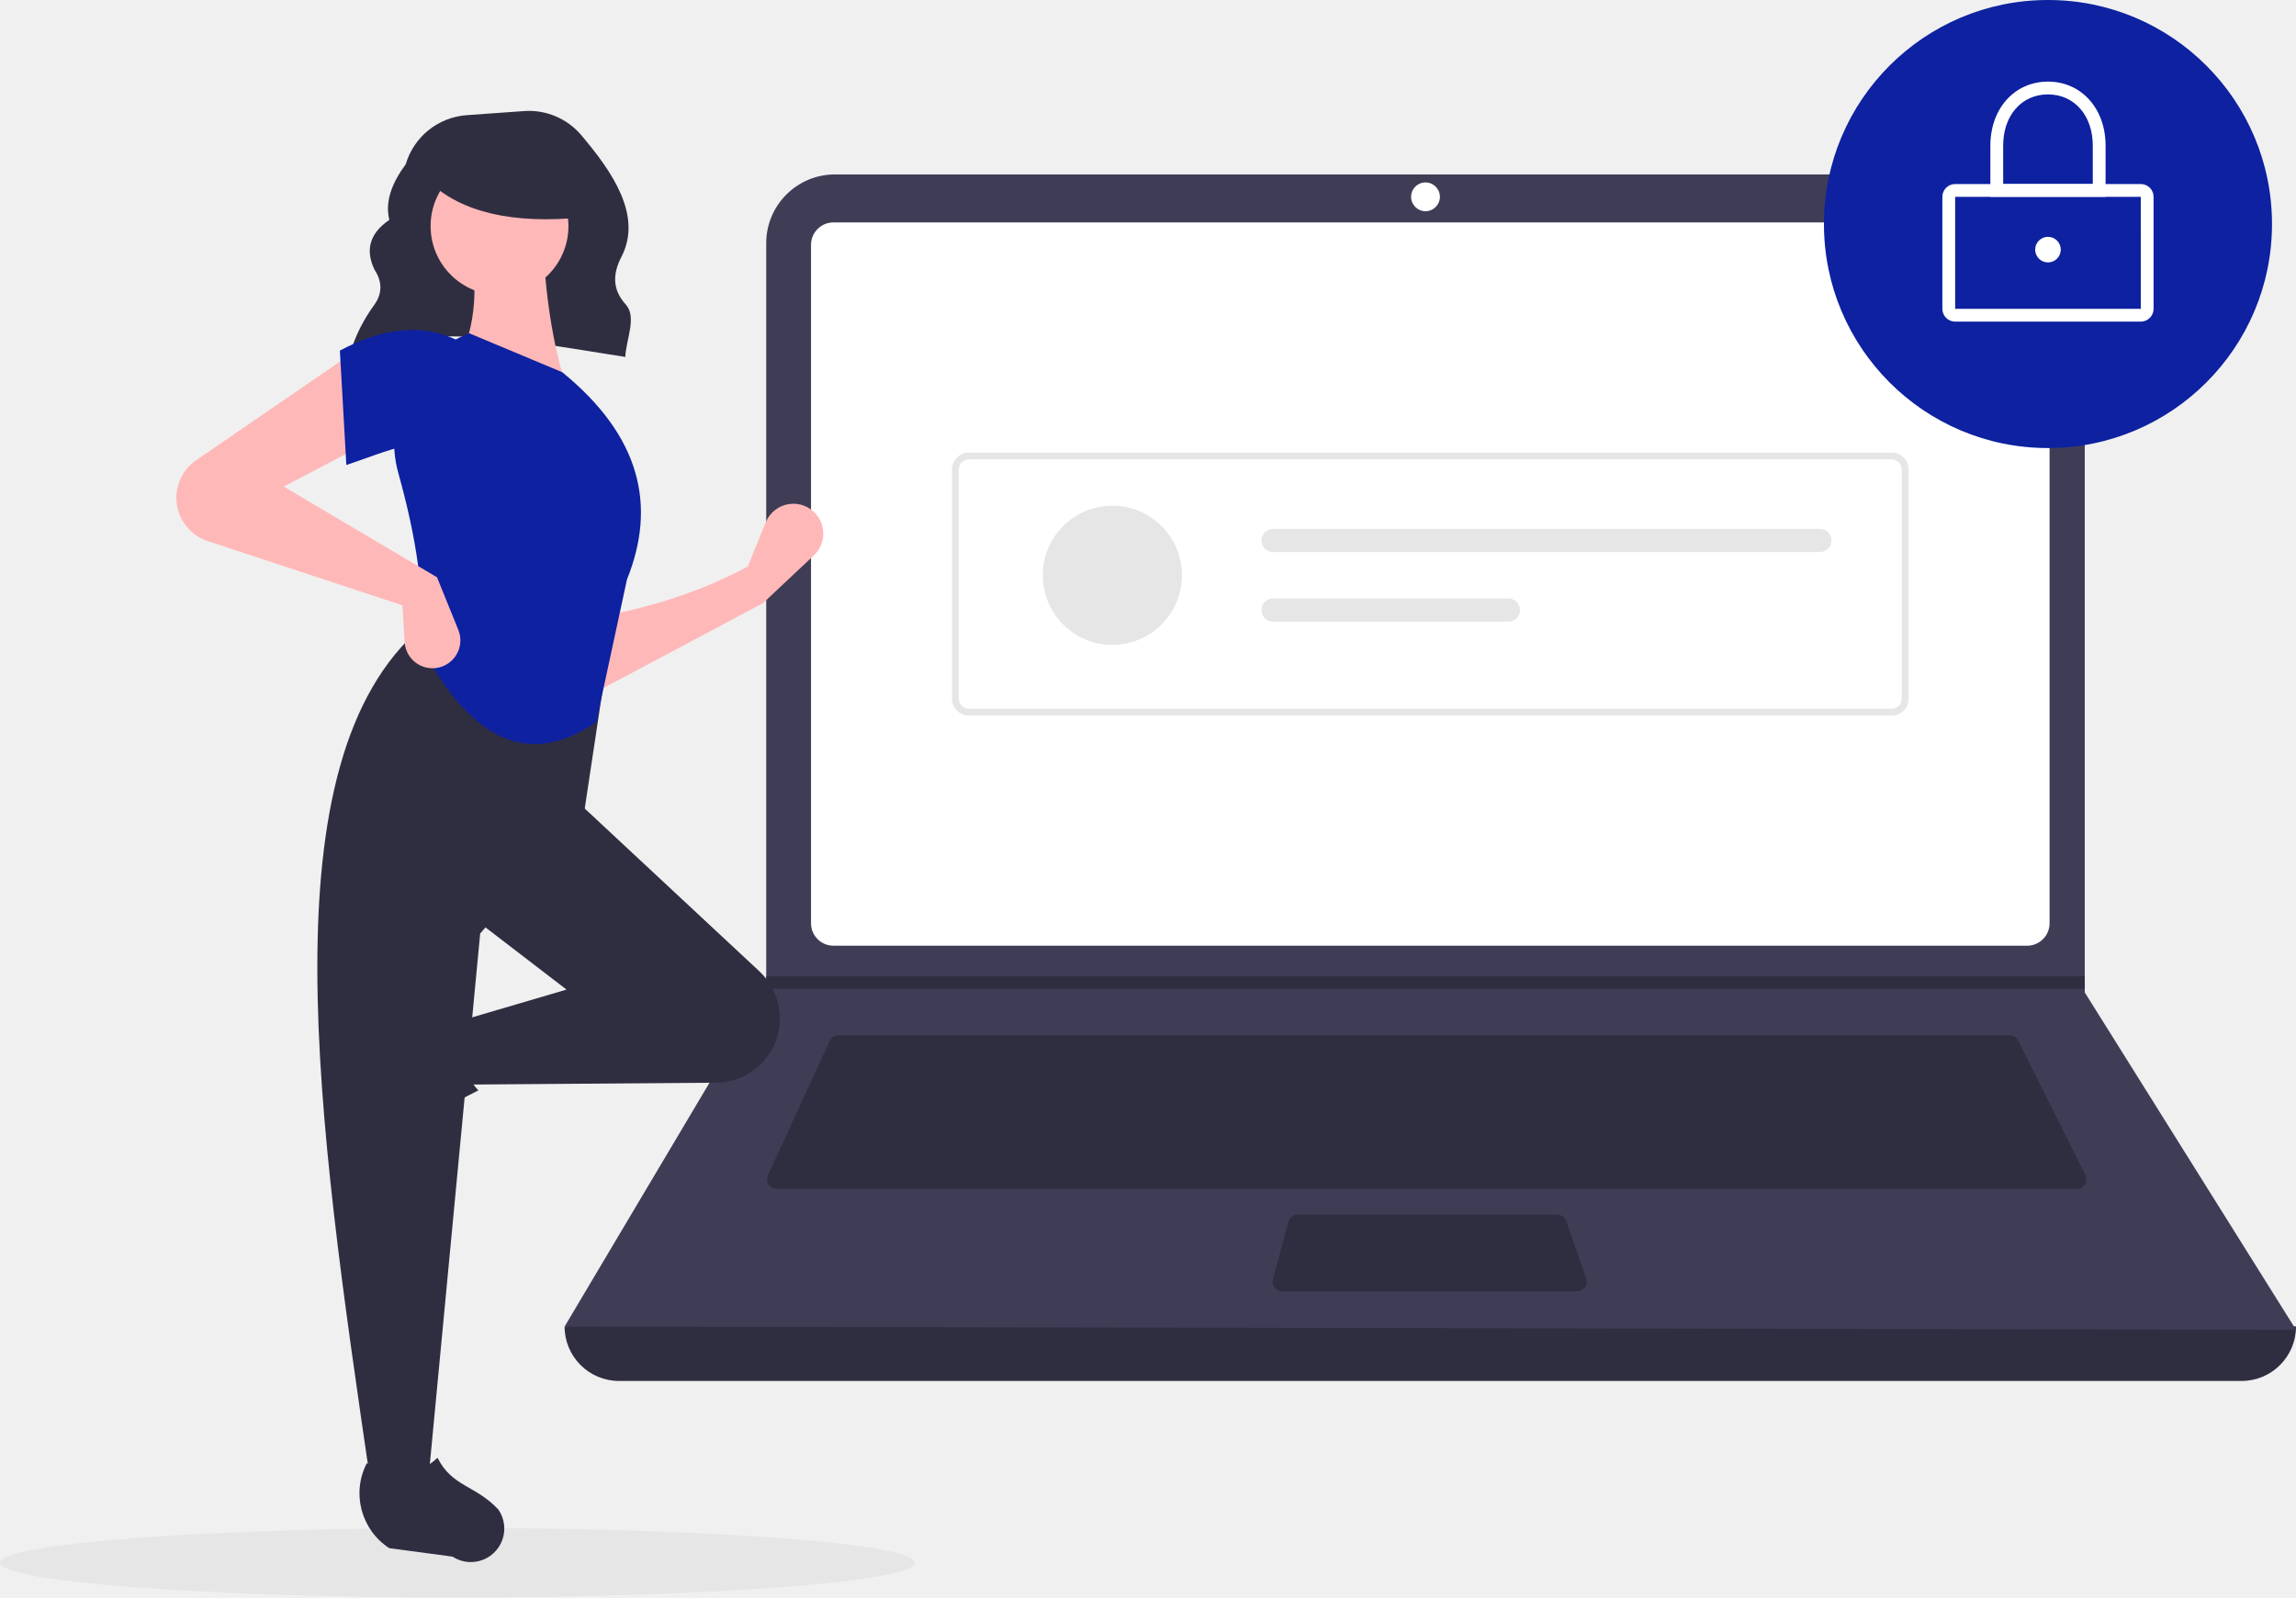
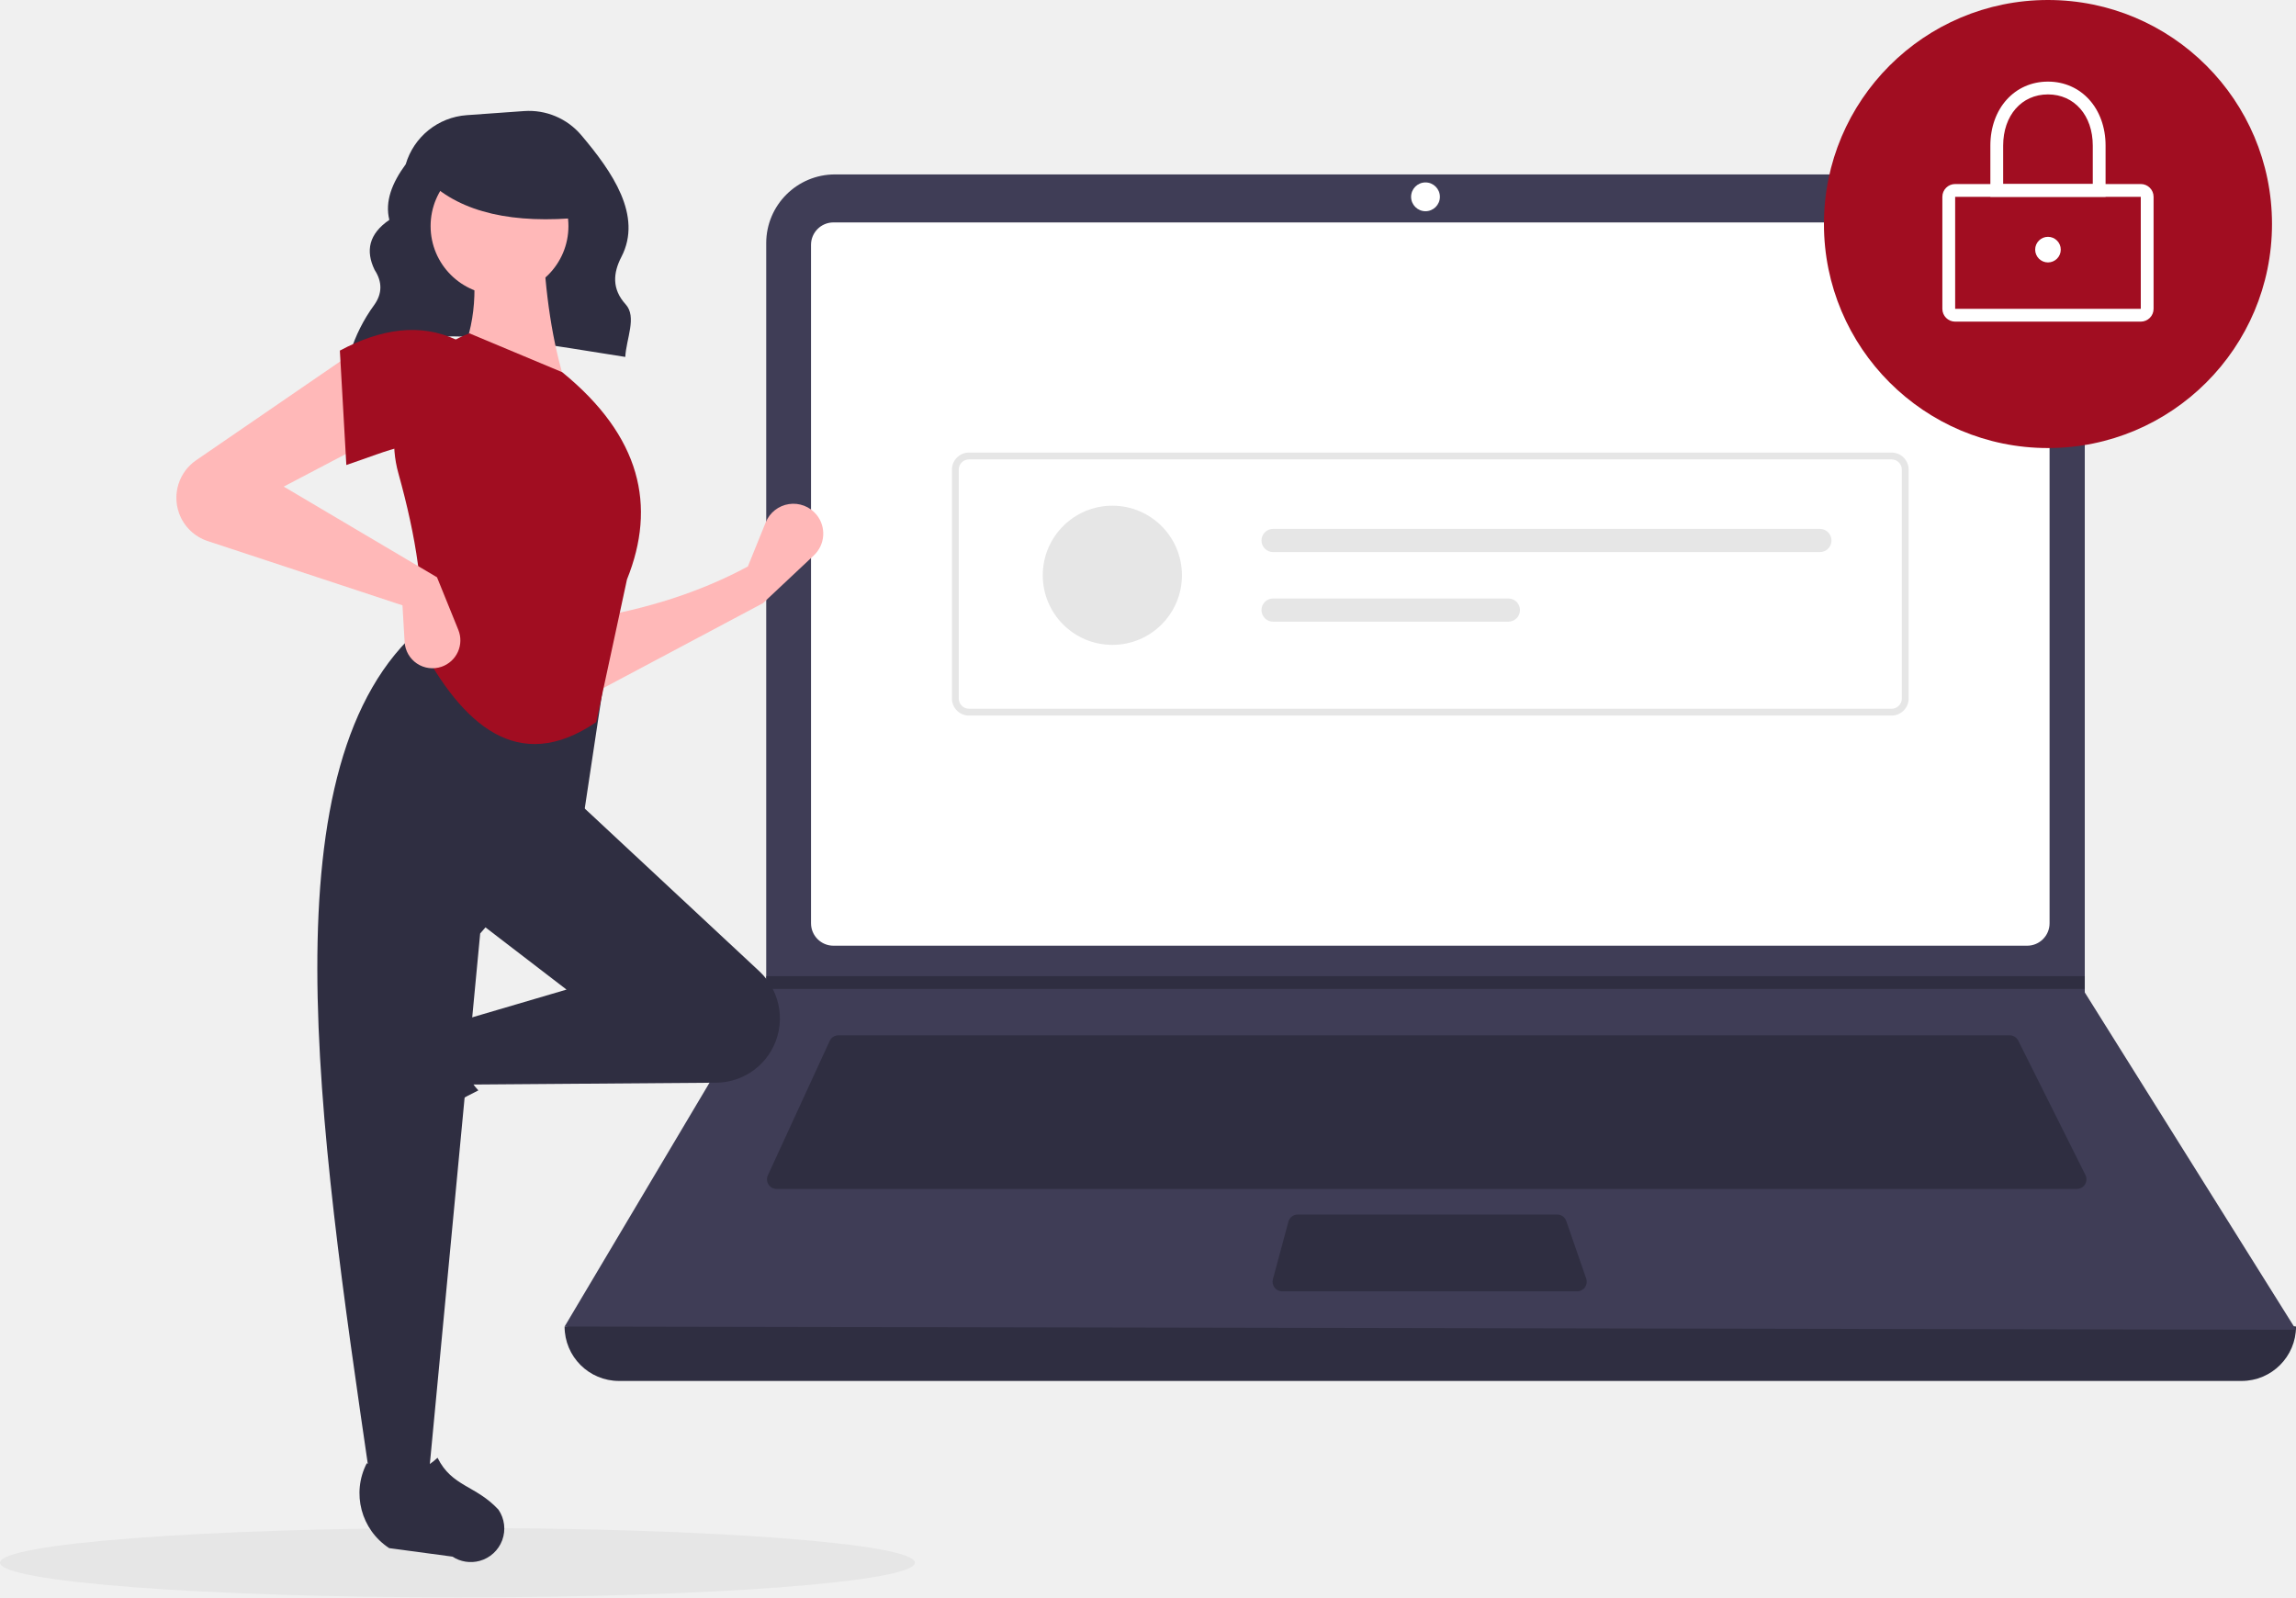
<svg xmlns="http://www.w3.org/2000/svg" data-name="Layer 1" width="793" height="551.732" viewBox="0 0 793 551.732">
  <ellipse cx="158" cy="539.732" rx="158" ry="12" fill="#e6e6e6" />
  <path d="M324.272,296.554c27.497-11.695,61.744-4.285,95.191.858.311-6.228,4.084-13.808.132-18.153-4.801-5.279-4.359-10.825-1.47-16.404,7.388-14.265-3.197-29.444-13.884-42.065a23.669,23.669,0,0,0-19.755-8.292l-19.797,1.414A23.709,23.709,0,0,0,343.635,230.859v0c-4.727,6.429-7.257,12.841-5.664,19.219-7.081,4.839-8.27,10.68-5.089,17.264,2.698,4.146,2.669,8.182-.123,12.106a55.891,55.891,0,0,0-8.31,16.506Z" transform="translate(-203.5 -174.1342)" fill="#2f2e41" />
  <path d="M977.709,651.097H417.291A18.791,18.791,0,0,1,398.5,632.306h0q304.727-35.415,598,0h0A18.791,18.791,0,0,1,977.709,651.097Z" transform="translate(-203.5 -174.1342)" fill="#2f2e41" />
  <path d="M996.5,633.412l-598-1.105,69.306-116.616.332-.553V258.131a23.752,23.752,0,0,1,23.754-23.754H899.792a23.752,23.752,0,0,1,23.754,23.754V516.906Z" transform="translate(-203.5 -174.1342)" fill="#3f3d56" />
  <path d="M491.35,250.957a7.746,7.746,0,0,0-7.738,7.738V493.031a7.747,7.747,0,0,0,7.738,7.738H903.65a7.747,7.747,0,0,0,7.738-7.738V258.694a7.747,7.747,0,0,0-7.738-7.738Z" transform="translate(-203.5 -174.1342)" fill="#fff" />
  <path d="M493.078,531.718a3.325,3.325,0,0,0-3.013,1.93l-21.355,46.425a3.316,3.316,0,0,0,3.012,4.702H920.814a3.316,3.316,0,0,0,2.965-4.799L900.567,533.551a3.299,3.299,0,0,0-2.965-1.833Z" transform="translate(-203.5 -174.1342)" fill="#2f2e41" />
  <circle cx="492.342" cy="67.98" r="4.974" fill="#fff" />
  <path d="M651.7,593.619a3.321,3.321,0,0,0-3.202,2.454l-5.357,19.896a3.316,3.316,0,0,0,3.202,4.179h101.874a3.315,3.315,0,0,0,3.133-4.401l-6.887-19.896a3.318,3.318,0,0,0-3.134-2.231Z" transform="translate(-203.5 -174.1342)" fill="#2f2e41" />
  <polygon points="720.046 337.135 720.046 341.556 264.306 341.556 264.649 341.004 264.649 337.135 720.046 337.135" fill="#2f2e41" />
-   <circle cx="707.335" cy="77.375" r="77.375" fill="#0d21a1" />
+   <circle cx="707.335" cy="77.375" r="77.375" fill="#A10D21" />
  <path d="M942.89,285.223H878.779a4.426,4.426,0,0,1-4.421-4.421V242.114a4.426,4.426,0,0,1,4.421-4.421H942.89a4.426,4.426,0,0,1,4.421,4.421v38.688A4.426,4.426,0,0,1,942.89,285.223Zm-64.111-43.109v38.688h64.114L942.89,242.114Z" transform="translate(-203.5 -174.1342)" fill="#fff" />
  <path d="M930.731,242.114h-39.793V224.428c0-12.81,8.368-22.107,19.896-22.107s19.896,9.297,19.896,22.107Zm-35.372-4.421h30.95V224.428c0-10.413-6.363-17.686-15.475-17.686s-15.475,7.273-15.475,17.686Z" transform="translate(-203.5 -174.1342)" fill="#fff" />
  <circle cx="707.335" cy="86.218" r="4.421" fill="#fff" />
  <path d="M856.82,421.284H538.18a5.908,5.908,0,0,1-5.901-5.901V336.342a5.908,5.908,0,0,1,5.901-5.901H856.82a5.908,5.908,0,0,1,5.901,5.901V415.383A5.908,5.908,0,0,1,856.82,421.284Zm-318.64-88.482a3.544,3.544,0,0,0-3.54,3.54V415.383a3.544,3.544,0,0,0,3.54,3.54H856.82a3.544,3.544,0,0,0,3.54-3.54V336.342a3.544,3.544,0,0,0-3.54-3.54Z" transform="translate(-203.5 -174.1342)" fill="#e6e6e6" />
  <circle cx="384.19" cy="198.695" r="24.036" fill="#e6e6e6" />
  <path d="M643.203,356.805a4.006,4.006,0,1,0,0,8.012H832.061a4.006,4.006,0,0,0,0-8.012Z" transform="translate(-203.5 -174.1342)" fill="#e6e6e6" />
  <path d="M643.203,380.842a4.006,4.006,0,1,0,0,8.012H724.469a4.006,4.006,0,1,0,0-8.012Z" transform="translate(-203.5 -174.1342)" fill="#e6e6e6" />
  <path d="M467.022,382.462,408.119,413.778l-.746-26.096c19.226-3.209,37.517-8.797,54.429-17.895l6.16-15.22a10.318,10.318,0,0,1,17.536-2.678l0,0a10.318,10.318,0,0,1-.908,14.069Z" transform="translate(-203.5 -174.1342)" fill="#ffb8b8" />
  <path d="M323.098,563.267v0a11.574,11.574,0,0,1,1.469-9.363l12.939-19.858a22.612,22.612,0,0,1,29.335-7.739h0c-5.438,9.256-4.68,17.377,1.878,24.434a117.631,117.631,0,0,0-27.936,19.045A11.574,11.574,0,0,1,323.098,563.267Z" transform="translate(-203.5 -174.1342)" fill="#2f2e41" />
  <path d="M469.705,537.303l0,0a22.203,22.203,0,0,1-18.871,10.779l-85.96.651-3.728-21.623,38.026-11.184-32.061-24.605L402.154,450.313l63.65,59.324A22.203,22.203,0,0,1,469.705,537.303Z" transform="translate(-203.5 -174.1342)" fill="#2f2e41" />
  <path d="M351.453,685.179H331.321c-18.075-123.898-36.474-248.142,17.895-294.515l64.122,10.439L405.136,455.532l-35.789,41.008Z" transform="translate(-203.5 -174.1342)" fill="#2f2e41" />
  <path d="M369.149,713.246h0a11.574,11.574,0,0,1-9.363-1.469l-21.859-2.938a22.612,22.612,0,0,1-7.741-29.335v0c9.257,5.437,17.377,4.679,24.434-1.879,4.986,10.067,13.201,9.453,21.047,17.935A11.574,11.574,0,0,1,369.149,713.246Z" transform="translate(-203.5 -174.1342)" fill="#2f2e41" />
  <path d="M399.172,307.902l-37.28-8.947c6.192-12.674,6.702-26.776,3.728-41.754l25.351-.746C391.764,275.08,394.167,292.481,399.172,307.902Z" transform="translate(-203.5 -174.1342)" fill="#ffb8b8" />
-   <path d="M409.418,423.552c-27.139,18.493-46.314.633-60.947-26.923,2.033-16.862-1.259-37.041-7.357-58.966a40.138,40.138,0,0,1,24.506-48.401h0l32.061,13.421c27.224,22.19,32.582,46.227,22.368,71.578Z" transform="translate(-203.5 -174.1342)" fill="#0d21a1" />
+   <path d="M409.418,423.552c-27.139,18.493-46.314.633-60.947-26.923,2.033-16.862-1.259-37.041-7.357-58.966a40.138,40.138,0,0,1,24.506-48.401h0l32.061,13.421c27.224,22.19,32.582,46.227,22.368,71.578Z" transform="translate(-203.5 -174.1342)" fill="#A10D21" />
  <path d="M331.321,326.542,301.497,342.2l52.938,31.316,7.366,18.17a9.637,9.637,0,0,1-5.789,12.731h0a9.637,9.637,0,0,1-12.762-8.544l-.745-12.663-67.284-22.204a15.733,15.733,0,0,1-9.873-9.611v0a15.733,15.733,0,0,1,5.903-18.303l54.105-37.118Z" transform="translate(-203.5 -174.1342)" fill="#ffb8b8" />
-   <path d="M361.146,329.524c-12.439-5.451-23.749.47-38.026,5.219l-2.237-39.517c14.176-7.556,27.692-9.593,40.263-3.728Z" transform="translate(-203.5 -174.1342)" fill="#0d21a1" />
+   <path d="M361.146,329.524c-12.439-5.451-23.749.47-38.026,5.219l-2.237-39.517c14.176-7.556,27.692-9.593,40.263-3.728Z" transform="translate(-203.5 -174.1342)" fill="#A10D21" />
  <circle cx="172.525" cy="78.093" r="23.802" fill="#ffb8b8" />
  <path d="M404.5,249.224c-23.566,2.308-41.523-1.546-53-12.52v-8.838h51Z" transform="translate(-203.5 -174.1342)" fill="#2f2e41" />
</svg>
